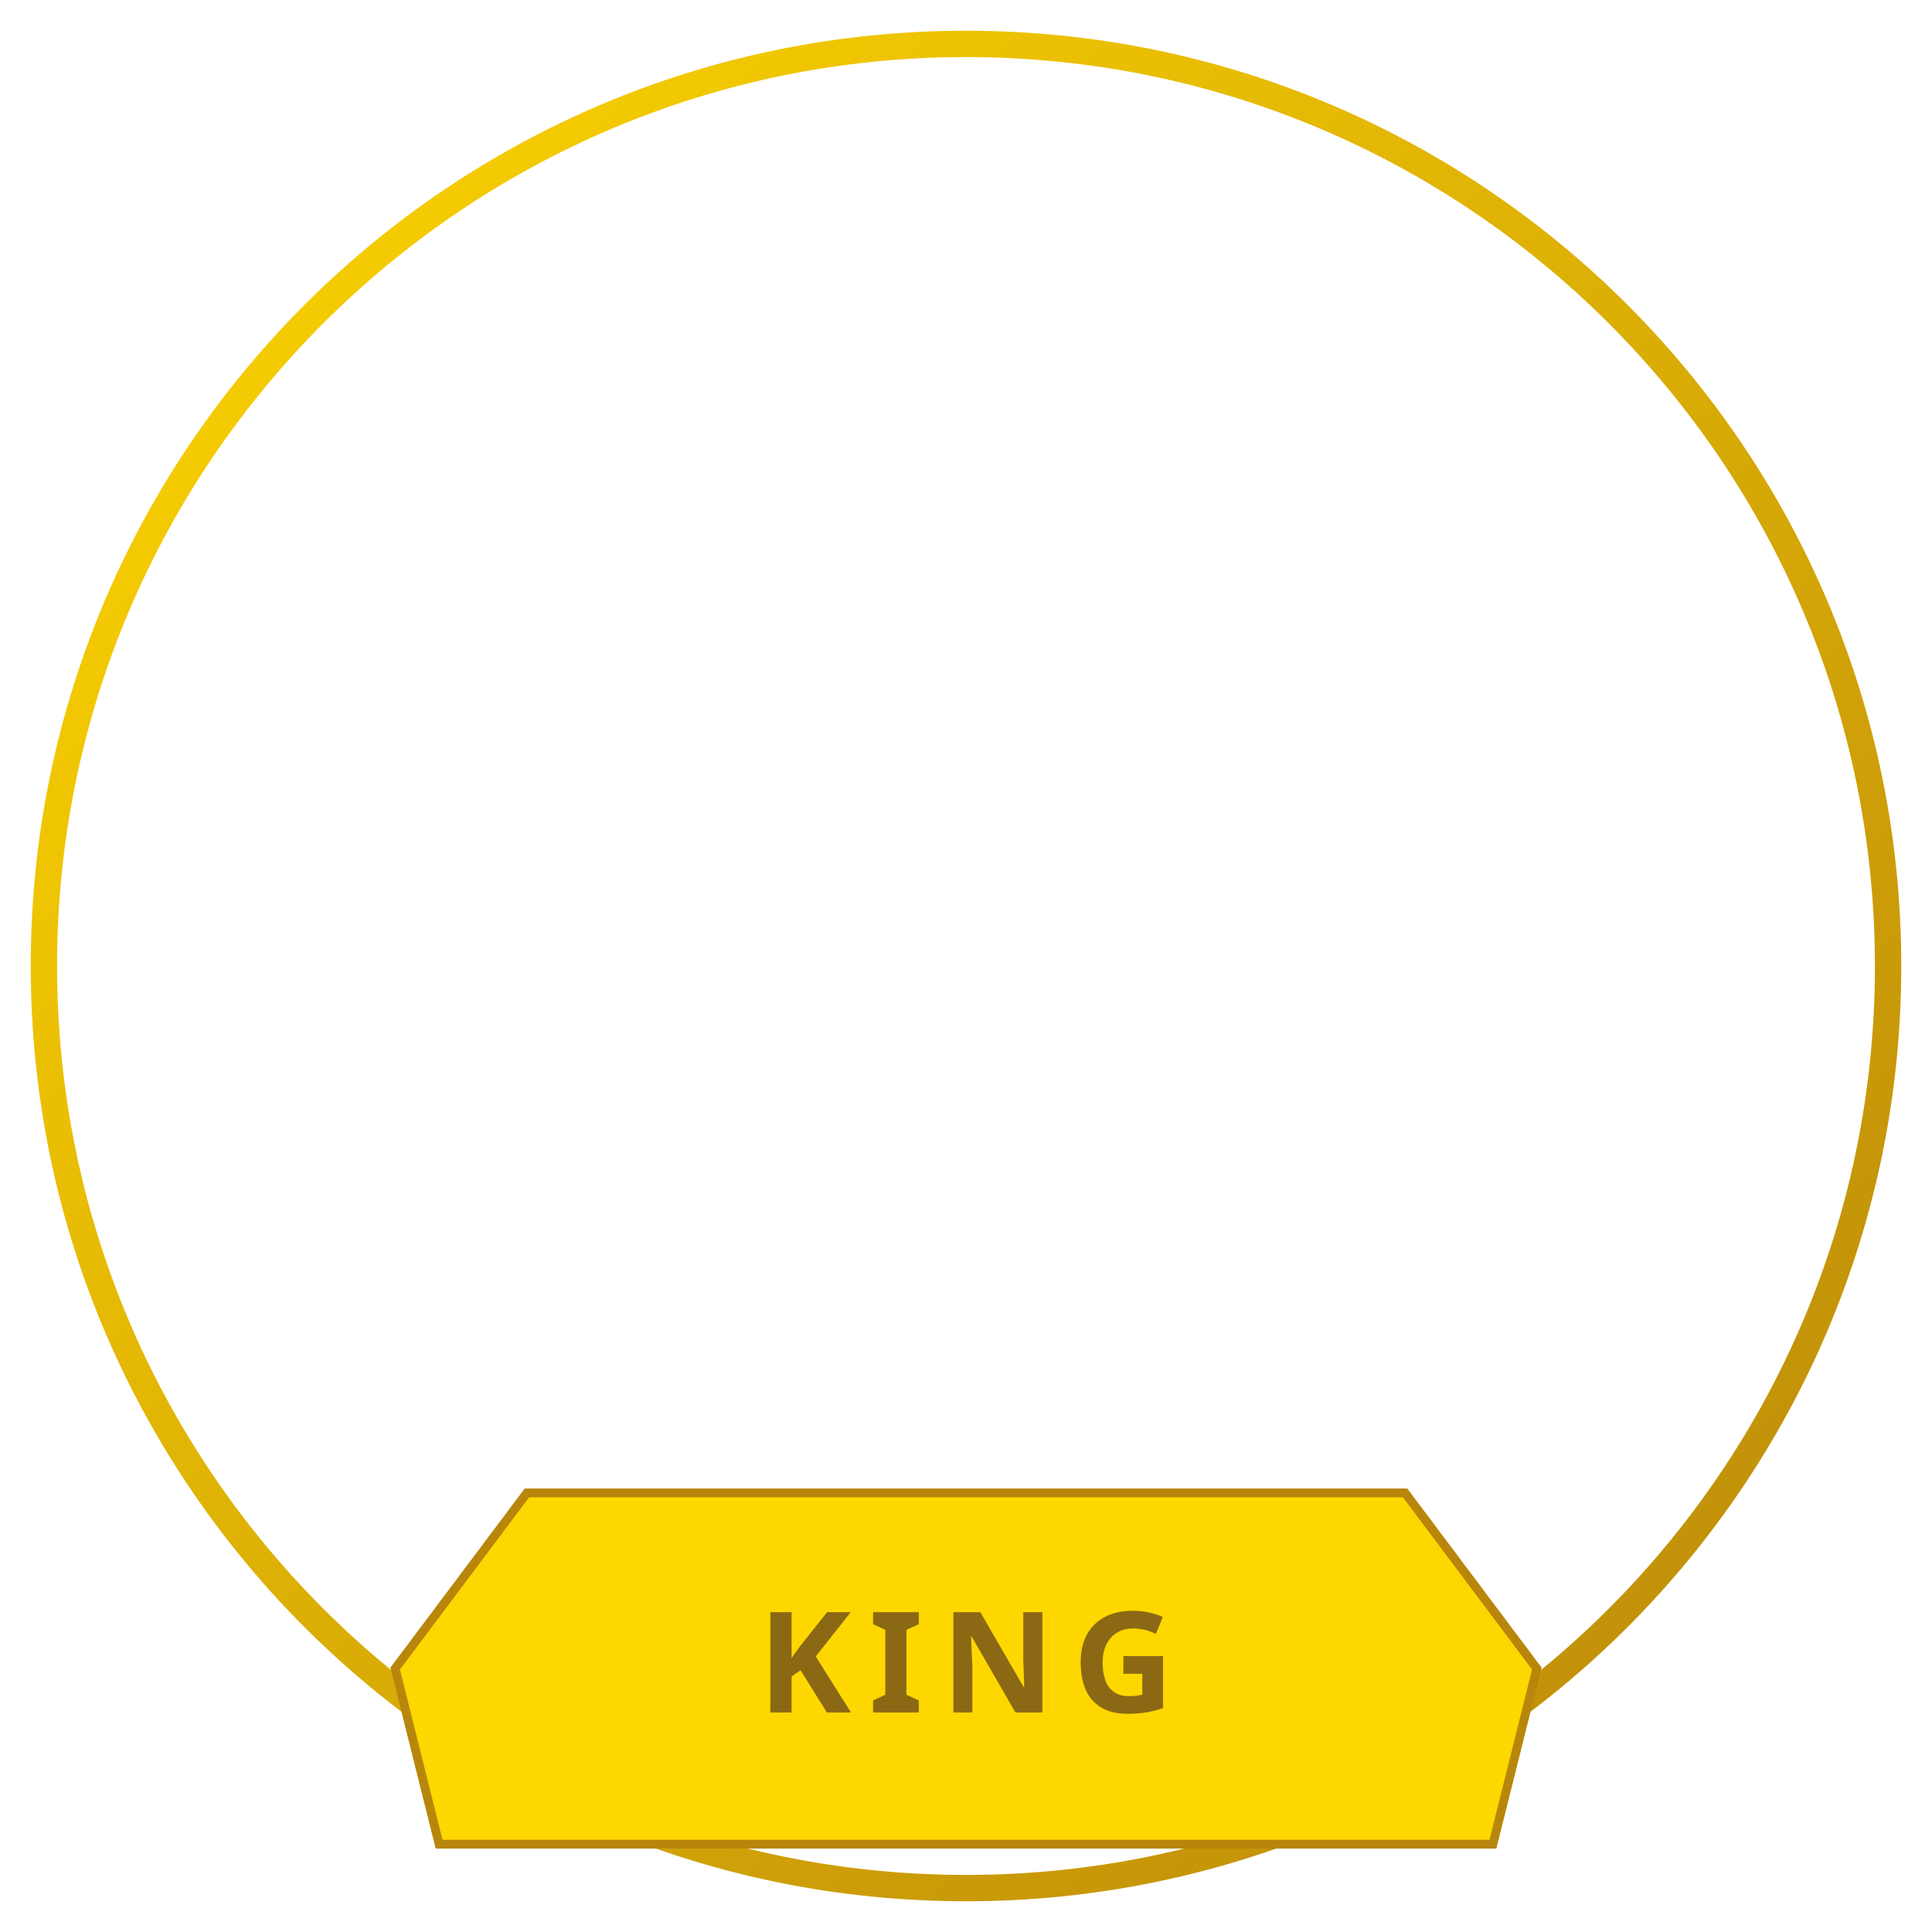
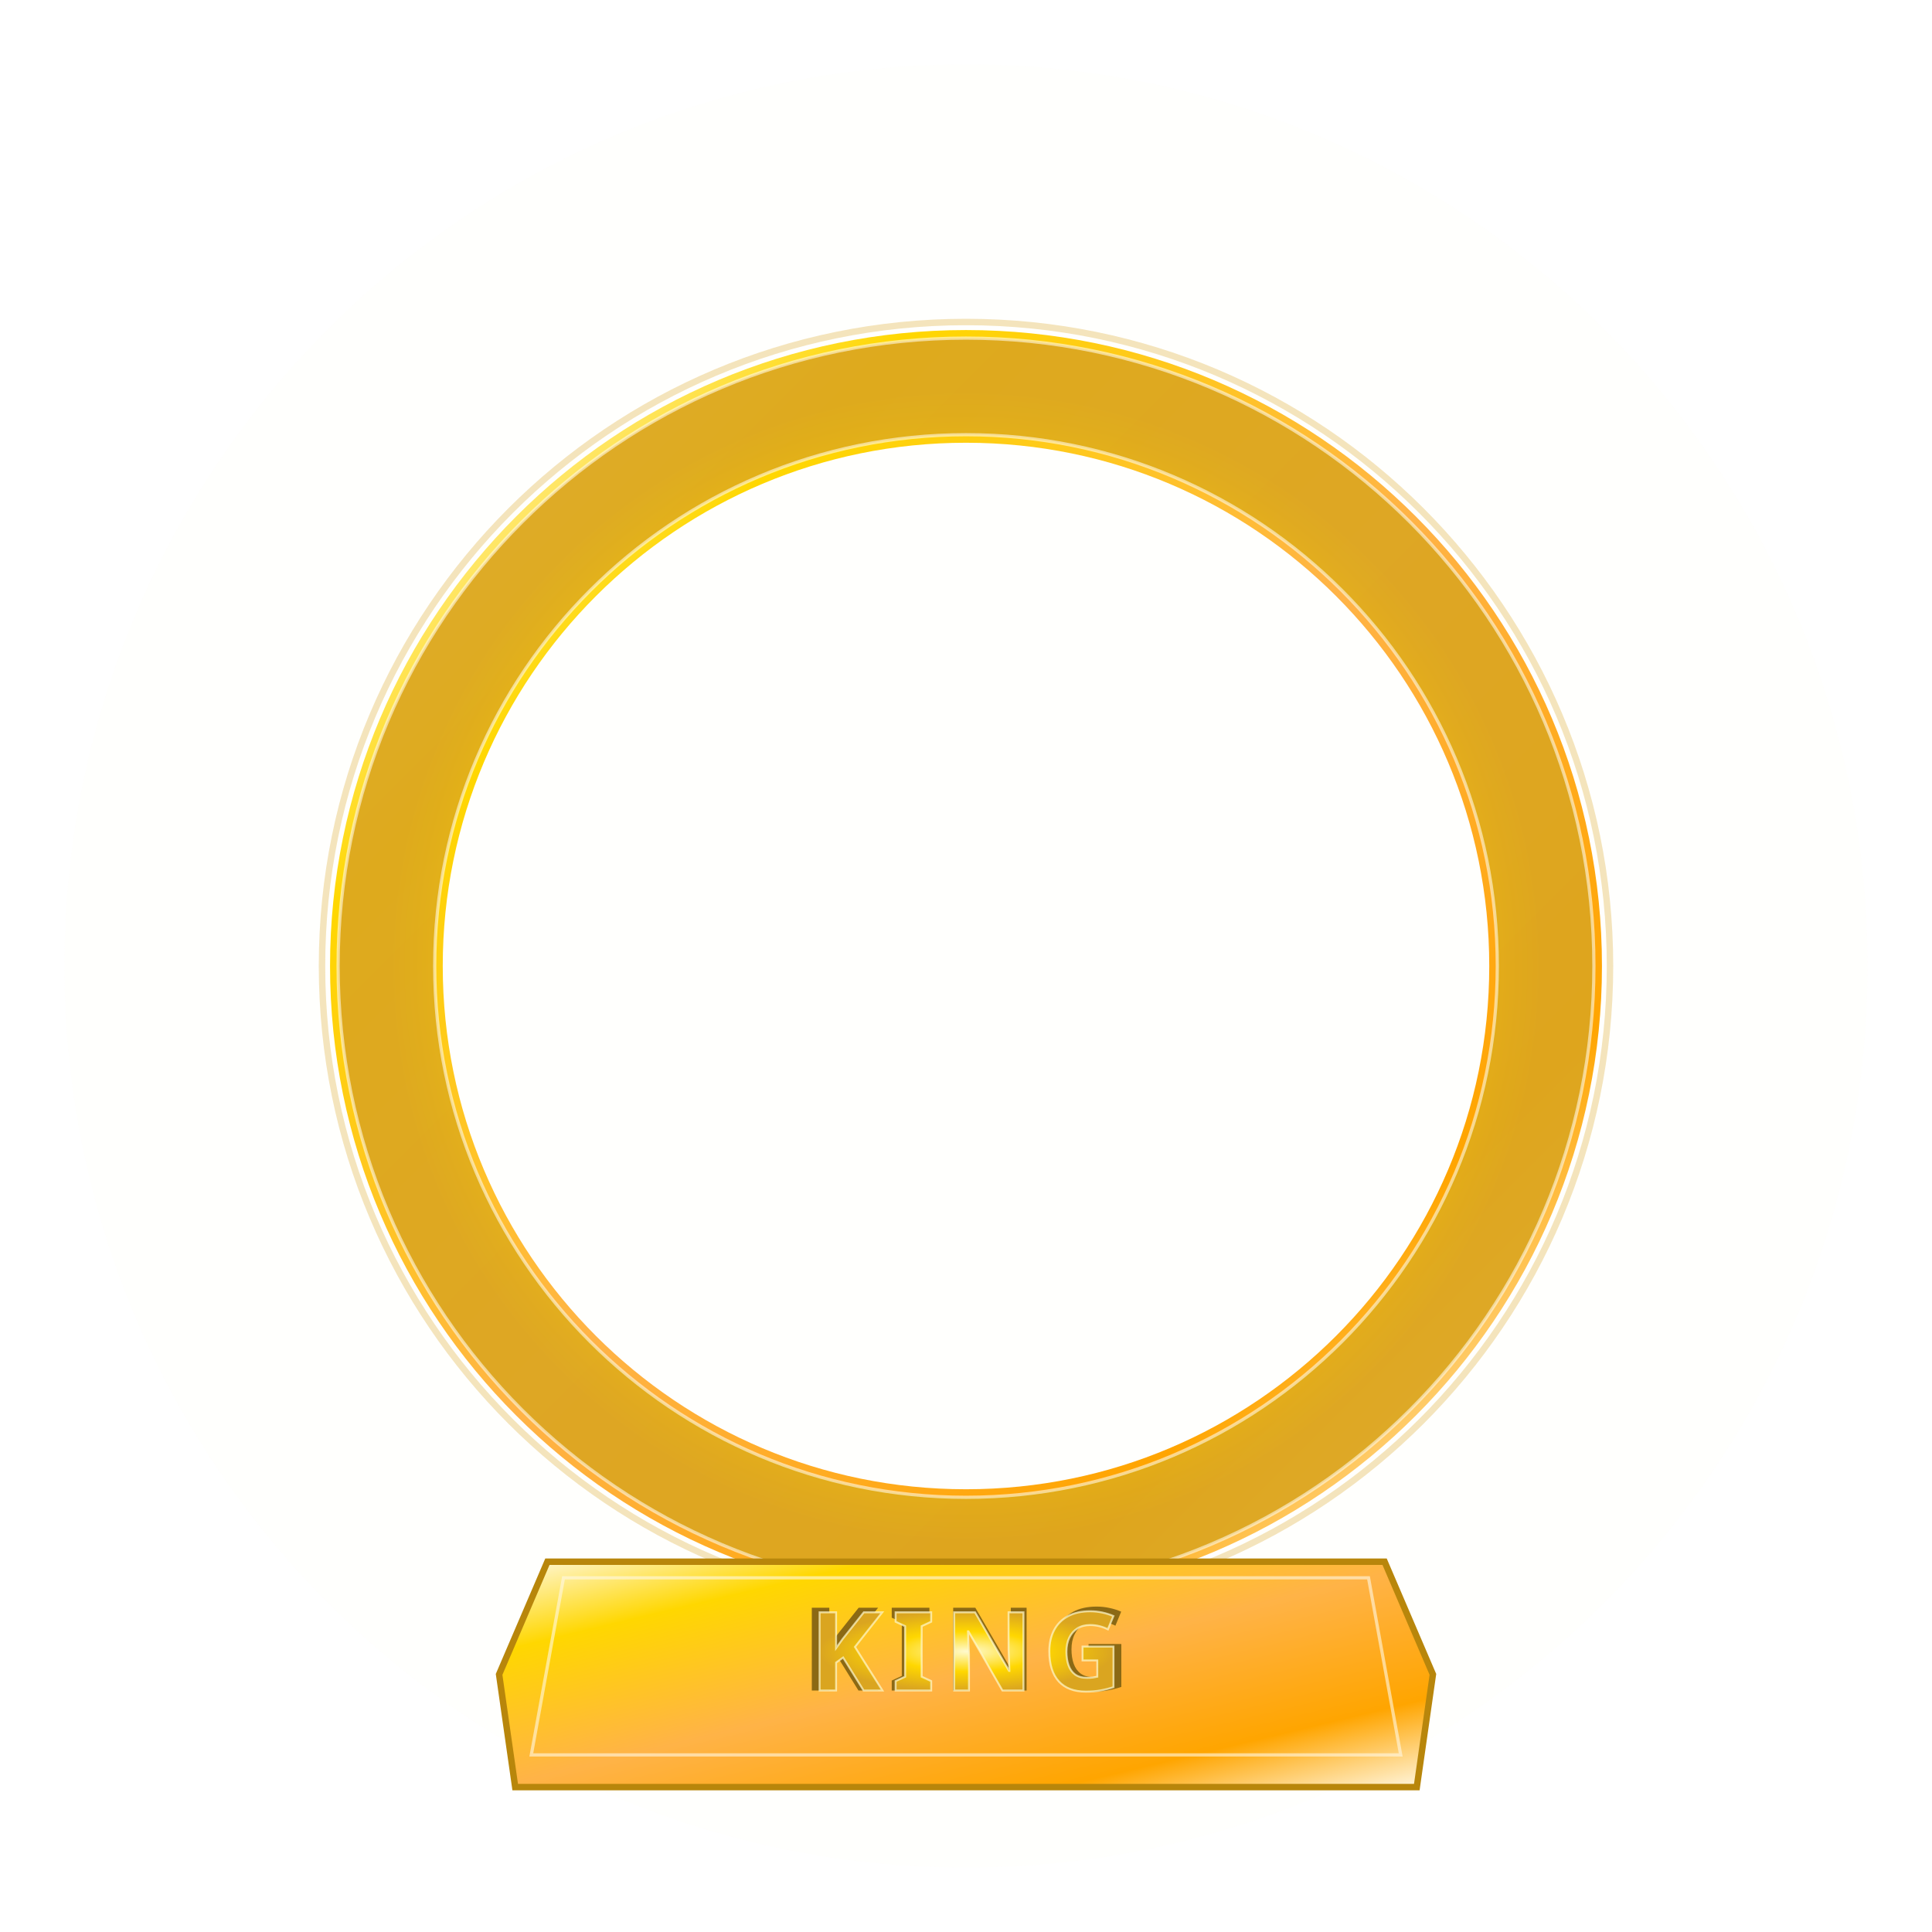
- <svg xmlns="http://www.w3.org/2000/svg" width="220" height="220" viewBox="0 0 220 220" fill="none">
+ <svg xmlns="http://www.w3.org/2000/svg" width="600" height="600" viewBox="0 0 600 600">
  <defs>
-     <linearGradient id="frameGrad" x1="0" y1="0" x2="1" y2="1">
-       <stop offset="0%" stop-color="#ffd700" />
-       <stop offset="100%" stop-color="#b8860b" />
+     <linearGradient id="goldGradient1" x1="0" y1="0" x2="1" y2="1">
+       <stop offset="0%" stop-color="#fff9e6" />
+       <stop offset="20%" stop-color="#ffd700" />
+       <stop offset="50%" stop-color="#ffb347" />
+       <stop offset="80%" stop-color="#ffa500" />
+       <stop offset="100%" stop-color="#fff9e6" />
    </linearGradient>
+     <radialGradient id="goldRadial" cx="50%" cy="50%" r="50%">
+       <stop offset="0%" stop-color="#fffacd" />
+       <stop offset="50%" stop-color="#ffd700" />
+       <stop offset="100%" stop-color="#daa520" />
+     </radialGradient>
  </defs>
-   <circle cx="110" cy="110" r="105" fill="none" stroke="url(#frameGrad)" stroke-width="3" />
+   <circle cx="300" cy="300" r="280" fill="#fff9e6" opacity="0.08" />
+   <circle cx="300" cy="300" r="200" fill="none" stroke="#daa520" stroke-width="2" opacity="0.3" />
+   <circle cx="300" cy="300" r="180" fill="none" stroke="url(#goldGradient1)" stroke-width="35" />
+   <circle cx="300" cy="300" r="180" fill="none" stroke="url(#goldRadial)" stroke-width="30" opacity="0.9" />
+   <circle cx="300" cy="300" r="195" fill="none" stroke="#fff9e6" stroke-width="1" opacity="0.6" />
+   <circle cx="300" cy="300" r="165" fill="none" stroke="#fff9e6" stroke-width="1" opacity="0.6" />
  <g>
-     <path d="M60,170 L160,170 L175,190 L170,210 L50,210 L45,190 Z" fill="#ffd700" stroke="#b8860b" stroke-width="1" />
-     <text x="110" y="195" text-anchor="middle" fill="#8b6914" font-size="16" font-family="Arial Black" font-weight="bold" letter-spacing="2">KING</text>
+     <path d="M170,485 L430,485 L445,520 L440,555 L160,555 L155,520 Z" fill="url(#goldGradient1)" stroke="#b8860b" stroke-width="2" />
+     <path d="M175,490 L425,490 L435,545 L165,545 Z" fill="none" stroke="#fff9e6" stroke-width="1" opacity="0.6" />
+     <text x="300" y="525" text-anchor="middle" fill="#8b6914" font-size="36" font-family="Arial Black" font-weight="bold" letter-spacing="3">KING</text>
+     <text x="300" y="525" text-anchor="middle" fill="url(#goldRadial)" font-size="34" font-family="Arial Black" font-weight="bold" letter-spacing="3">KING</text>
+     <text x="300" y="525" text-anchor="middle" fill="none" stroke="#fffacd" stroke-width="0.6" font-size="34" font-family="Arial Black" font-weight="bold" letter-spacing="3" opacity="0.7">KING</text>
  </g>
</svg>
